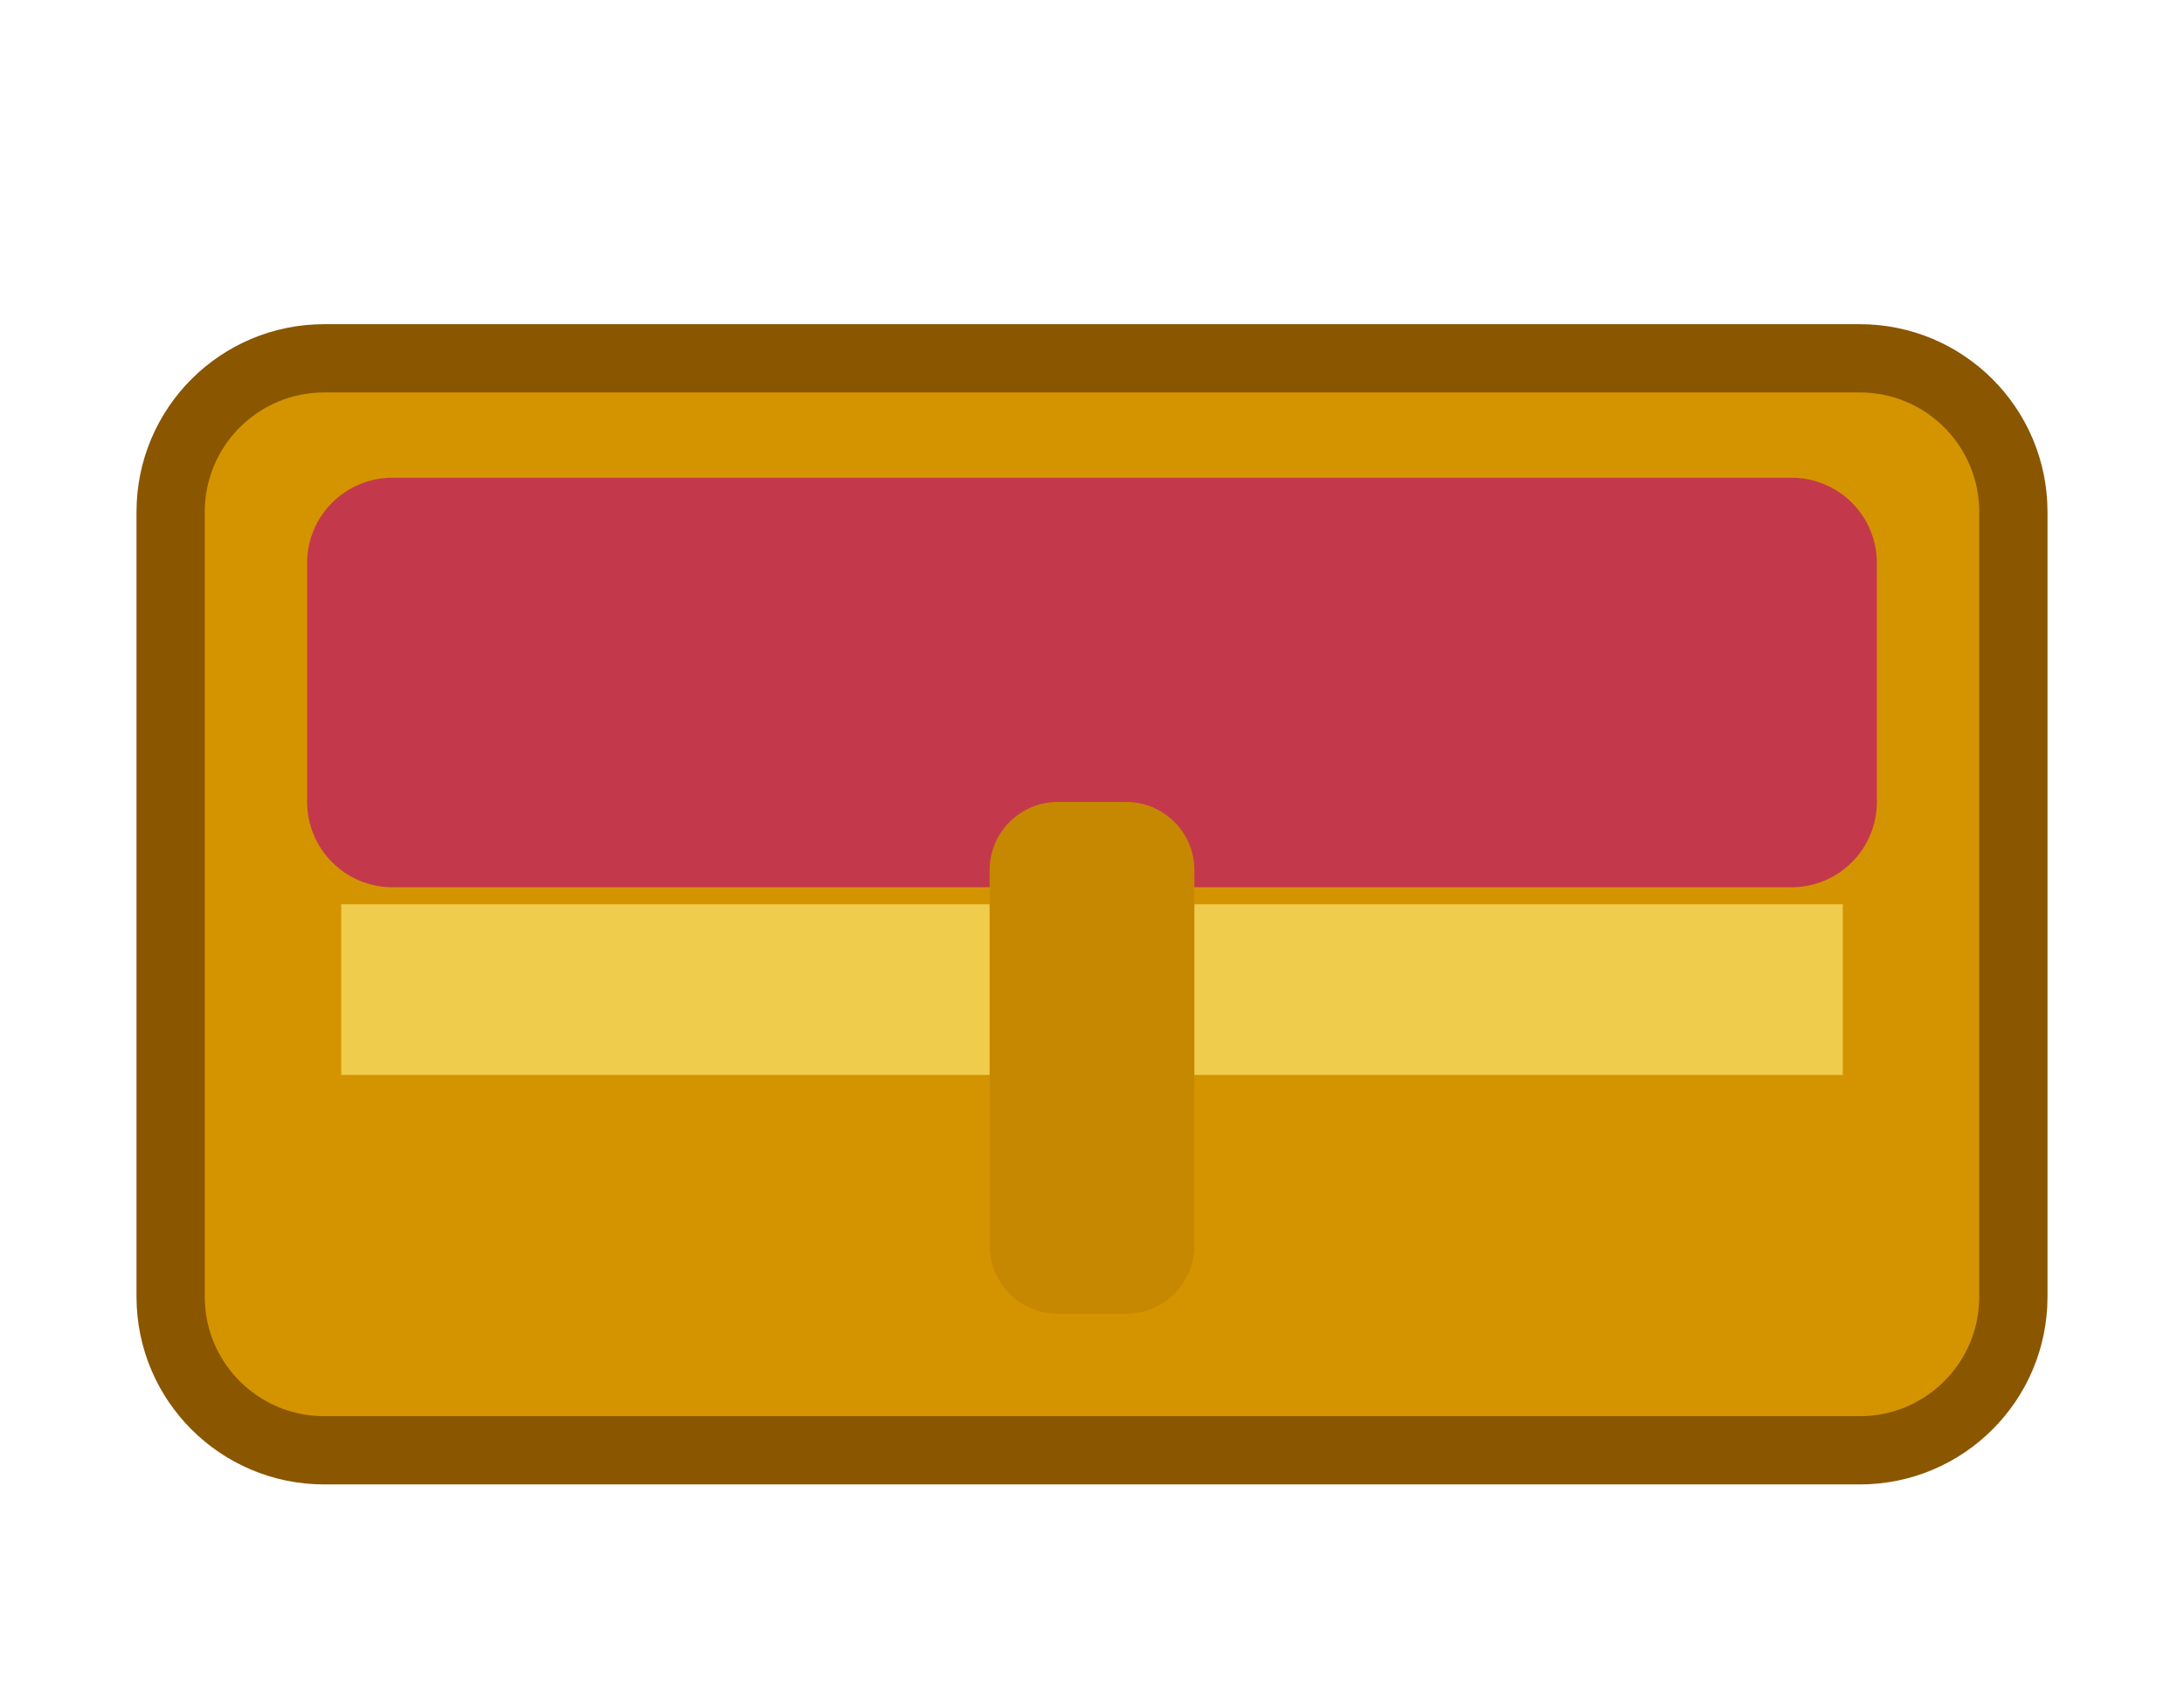
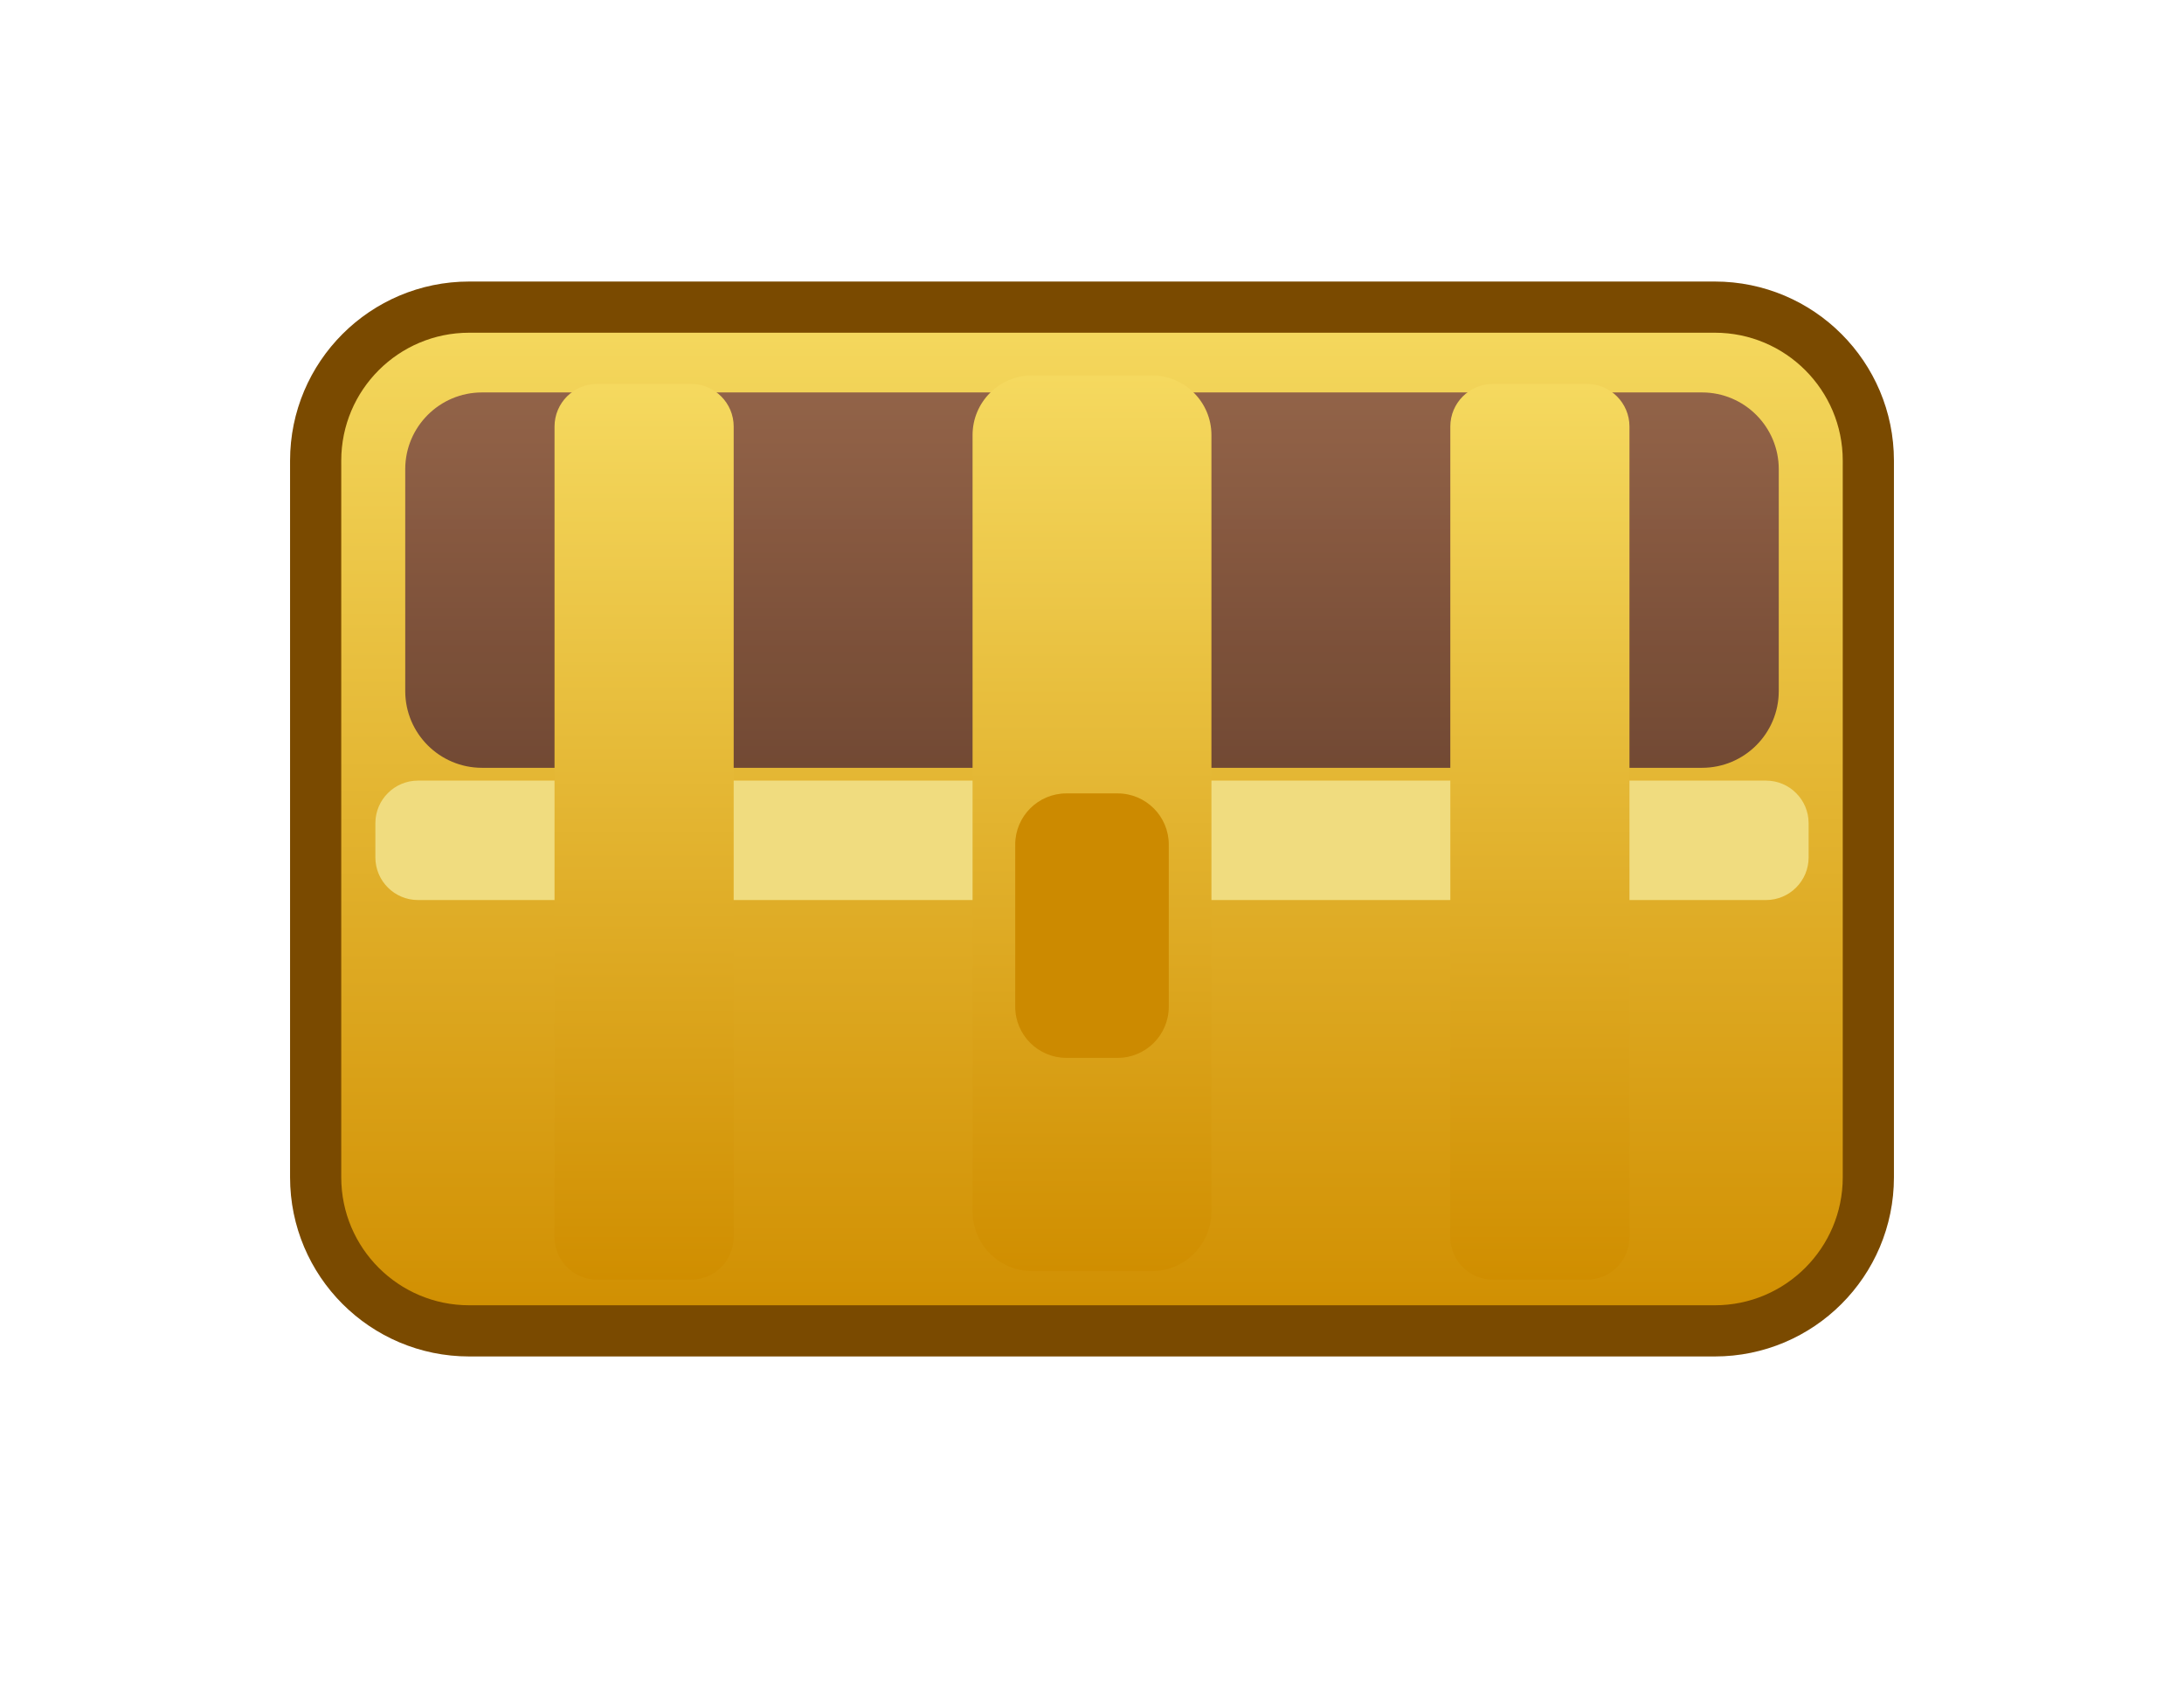
- <svg xmlns="http://www.w3.org/2000/svg" width="256" height="200" viewBox="0 0 256 200">
-   <rect x="20" y="42" width="216" height="128" rx="18" fill="#d49400" stroke="#8a5600" stroke-width="8" />
-   <rect x="36" y="56" width="184" height="48" rx="10" fill="#c3394b" />
-   <rect x="40" y="106" width="176" height="20" fill="#f0cc4d" />
-   <rect x="116" y="94" width="24" height="60" rx="8" fill="#c68800" />
+ <svg xmlns="http://www.w3.org/2000/svg" width="512" height="400" viewBox="0 0 512 400">
+   <defs>
+     <linearGradient id="gold" x1="0" y1="0" x2="0" y2="1">
+       <stop offset="0" stop-color="#f5d95f" />
+       <stop offset="1" stop-color="#d08e00" />
+     </linearGradient>
+     <linearGradient id="band" x1="0" y1="0" x2="0" y2="1">
+       <stop offset="0" stop-color="#8e5d47" />
+       <stop offset="1" stop-color="#6c4333" />
+     </linearGradient>
+   </defs>
+   <rect x="74" y="72" width="364" height="240" rx="36" fill="url(#gold)" stroke="#7a4a00" stroke-width="12" />
+   <rect x="95" y="92" width="322" height="88" rx="18" fill="url(#band)" opacity="0.95" />
+   <rect x="88" y="183" width="336" height="28" rx="10" fill="#f0dc7f" />
+   <rect x="228" y="88" width="56" height="210" rx="14" fill="url(#gold)" />
+   <rect x="238" y="186" width="36" height="62" rx="12" fill="#cc8a00" />
+   <rect x="130" y="90" width="42" height="210" rx="10" fill="url(#gold)" />
+   <rect x="340" y="90" width="42" height="210" rx="10" fill="url(#gold)" />
</svg>
